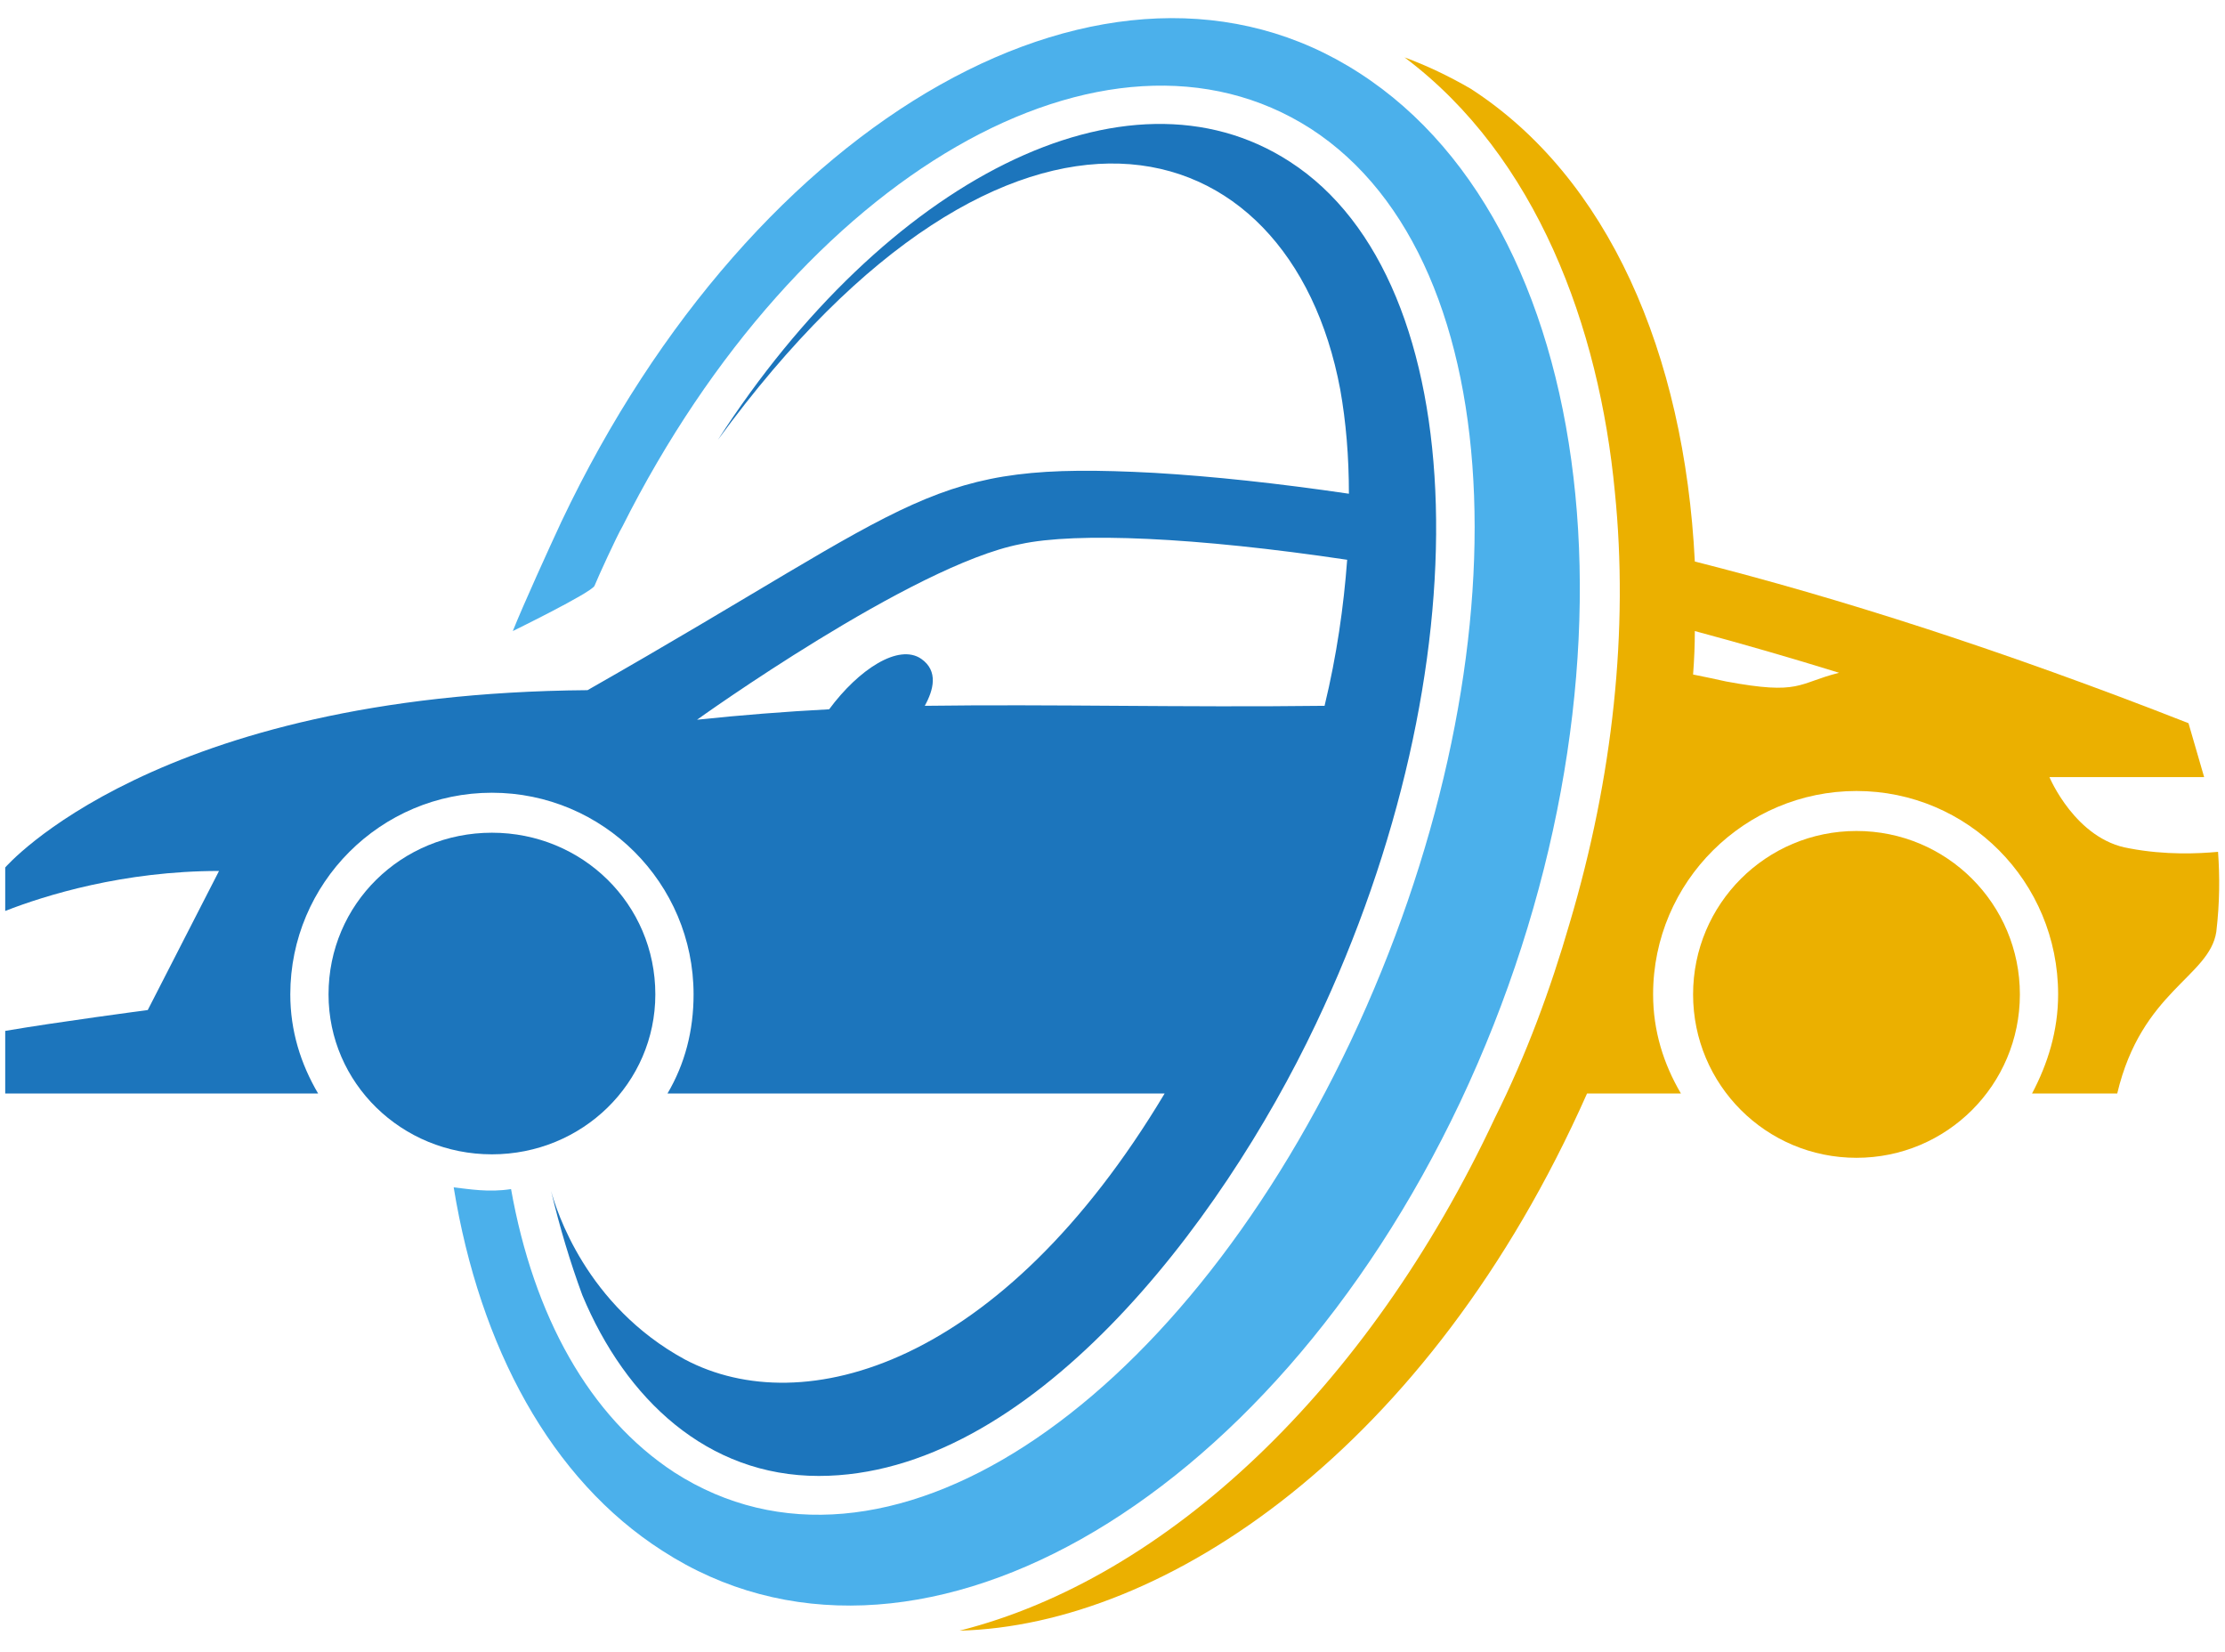
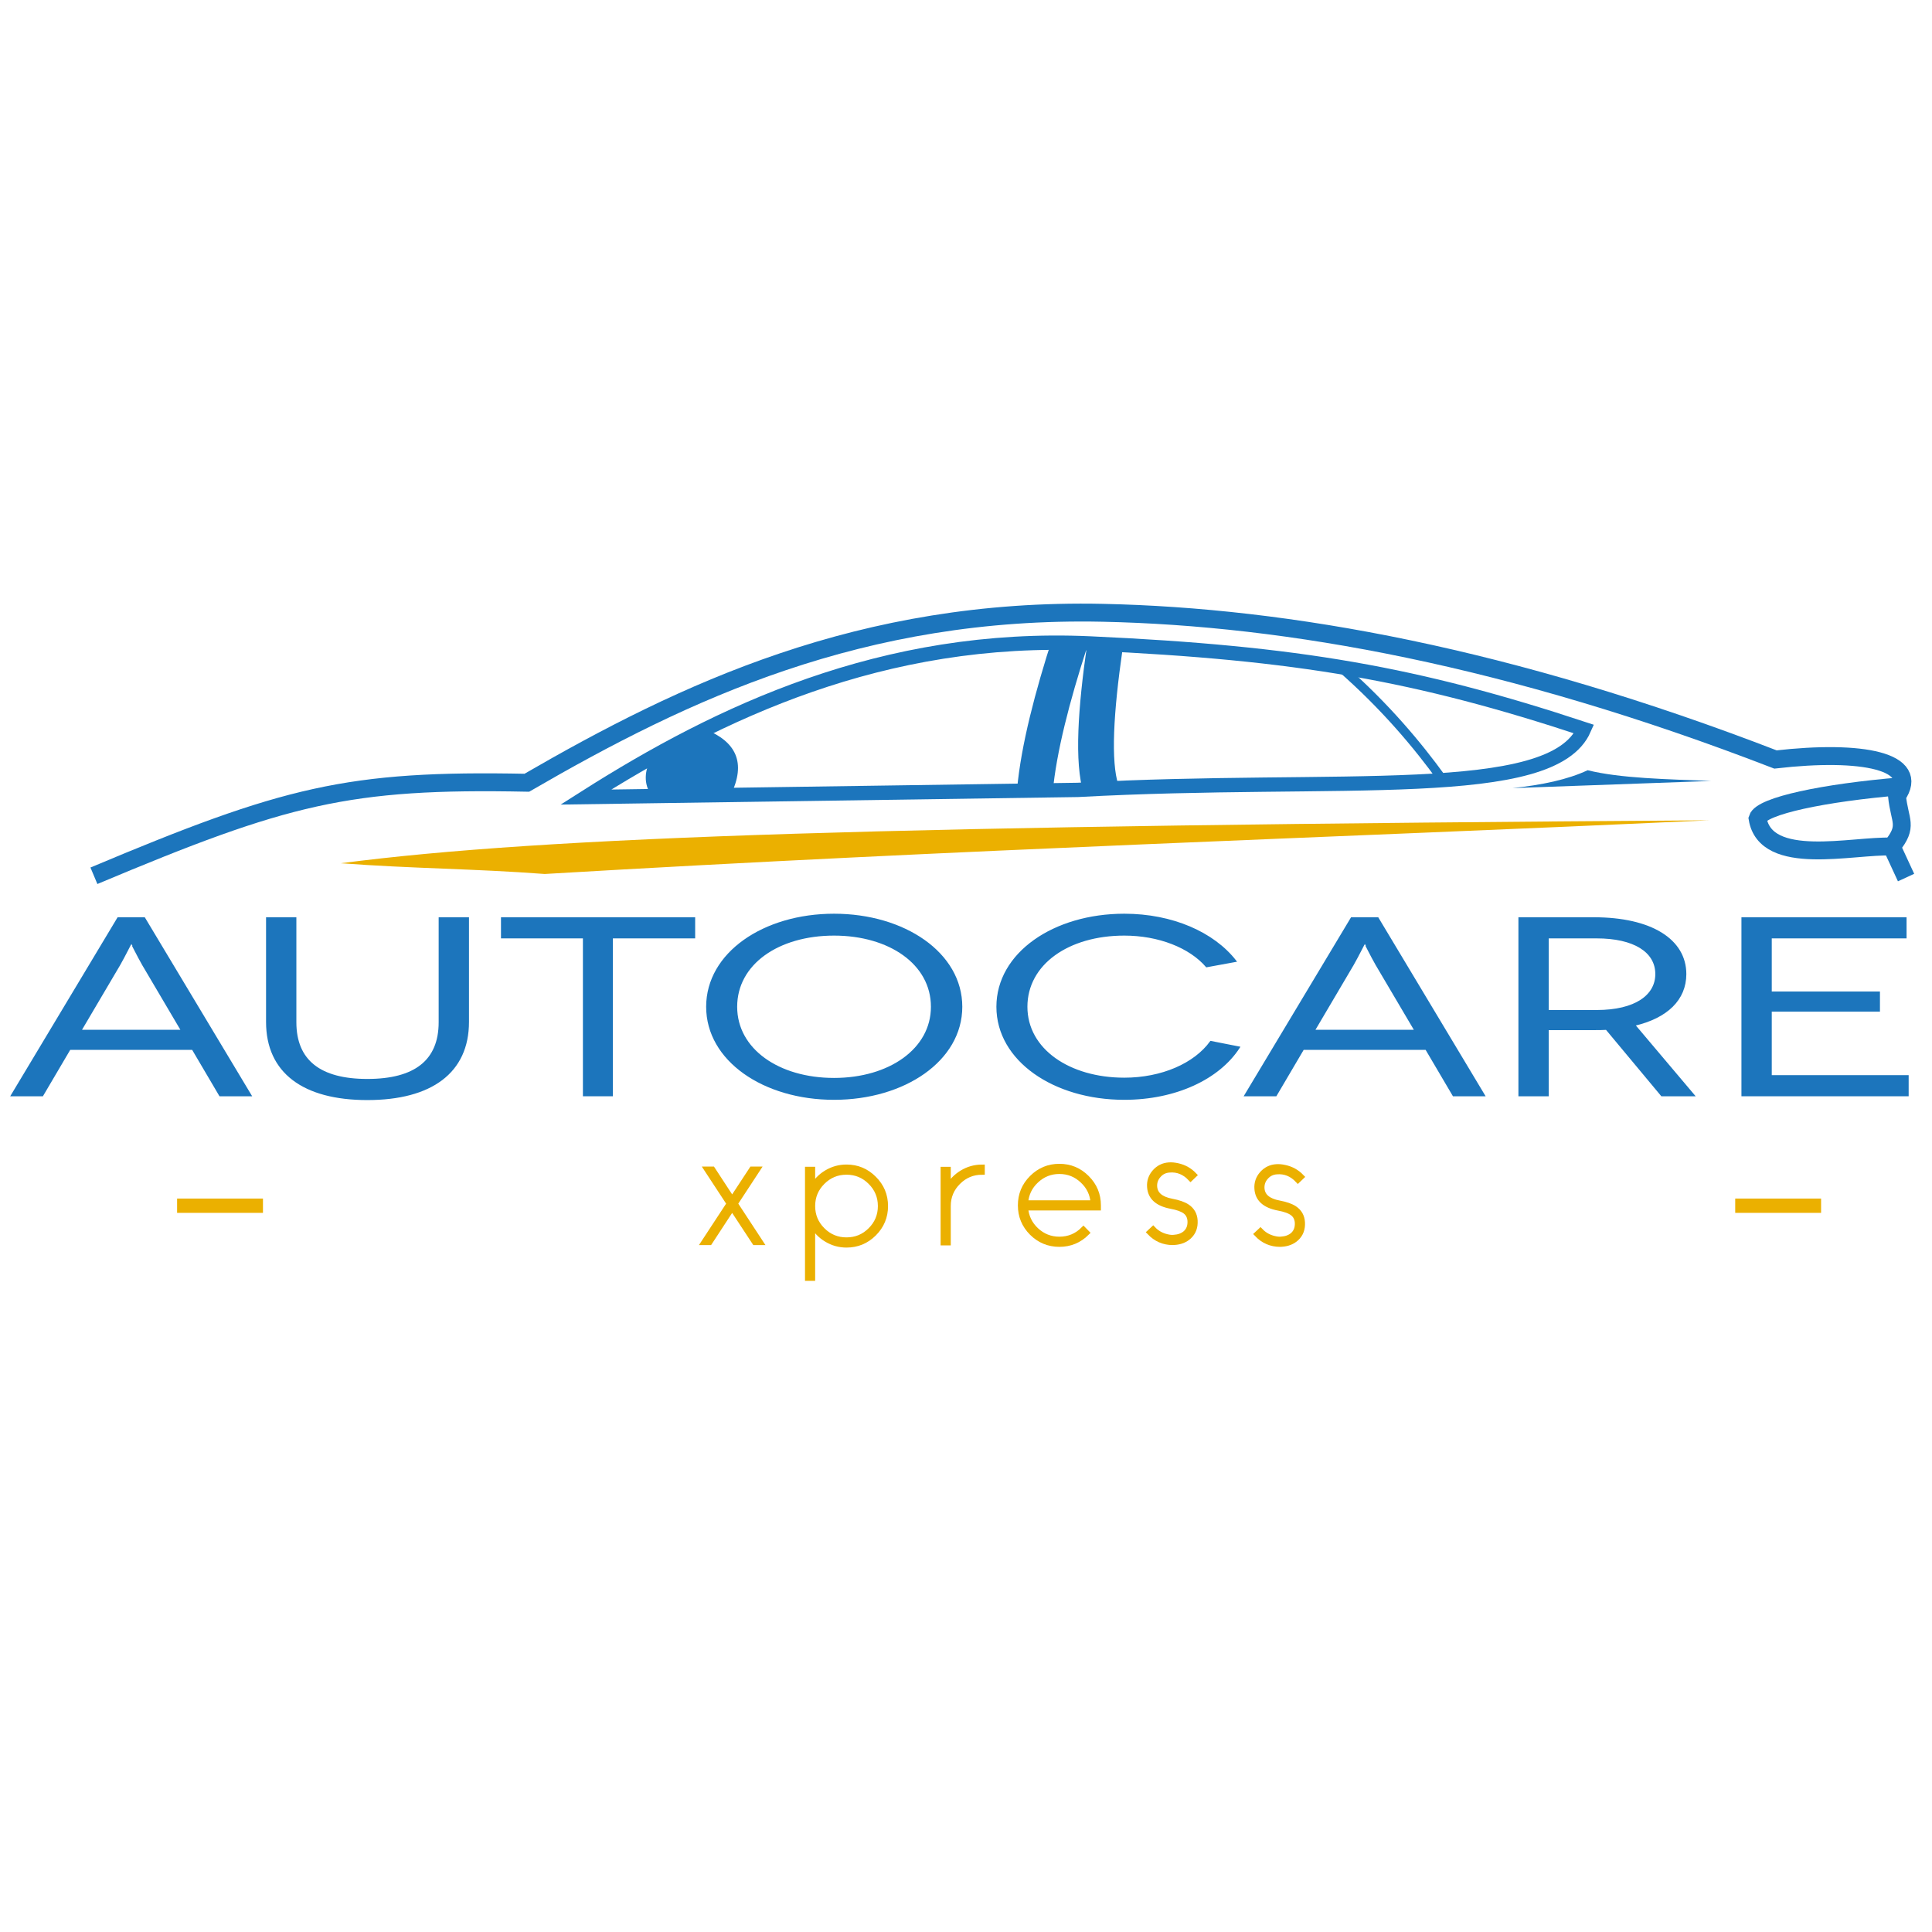
- <svg xmlns="http://www.w3.org/2000/svg" version="1.2" viewBox="0 0 128 95" width="128" height="95">
-   <style>
- 		.s0 { fill: #4bb0eb } 
- 		.s1 { fill: #1c75bc } 
- 		.s2 { fill: #ebb000 } 
- 	</style>
-   <g id="&lt;Group&gt;">
-     <path id="&lt;Path&gt;" class="s0" d="m78.2 4.2c-14.2-9.2-34.8 2.4-45.9 25.8-0.7 1.5-2.2 4.8-2.8 6.3 0 0 4.5-2.2 4.7-2.6 0.2-0.5 1.3-2.9 1.6-3.4 10.2-20.3 27.9-30.4 39.6-22.9 11.9 7.7 12.4 31.1 2.3 52.5-10.1 21.3-26.9 32.5-38.9 24.8-4.9-3.2-8.1-9-9.4-16.3-1.3 0.2-2.4 0-3.3-0.1 1.5 9.2 5.6 16.8 12 20.9 14.2 9.2 34.8-2.4 45.9-25.8 11.1-23.5 8.5-50-5.8-59.2z" />
-     <g id="&lt;Group&gt;">
-       <path id="&lt;Path&gt;" class="s1" d="m28.3 66.4c-5.2 0-9.4-4.1-9.4-9.2 0-5.2 4.2-9.3 9.4-9.3 5.2 0 9.4 4.1 9.4 9.3 0 5.1-4.2 9.2-9.4 9.2z" />
-       <g id="&lt;Group&gt;">
-         <path id="&lt;Compound Path&gt;" fill-rule="evenodd" class="s1" d="m16.7 57.2c0 2.1 0.6 4 1.6 5.7h-18v-3.6c2.9-0.5 8.2-1.2 8.2-1.2l4.1-8c-5.5 0-10 1.4-12.3 2.3v-2.5c0 0 8.6-10 33.5-10.2 19.5-11.1 19.5-13.2 32.6-12.5 3.4 0.2 7.1 0.6 11.2 1.2q0-3.2-0.5-6c-2.9-15.5-19-20.1-35.8 2.9 9.6-14.9 23.5-22.1 32.9-16 10.7 6.9 11.2 29.2 1.5 49.6-5.5 11.6-16.5 26-28.6 26-6.4 0-11.1-4.4-13.6-10.4-0.7-1.9-1.3-3.9-1.8-6 0.3 1.1 2 6.6 7.7 9.7 6.8 3.6 18.2 0.4 27.6-15.3h-28.6c1-1.7 1.5-3.6 1.5-5.7 0-6.4-5.2-11.6-11.6-11.6-6.4 0-11.6 5.2-11.6 11.6zm23.4-15.8q3.8-0.4 7.6-0.6c1.7-2.3 4-3.8 5.3-2.9 1 0.7 0.7 1.8 0.2 2.7 7.3-0.1 14.8 0.1 23 0 0.7-2.9 1.1-5.7 1.3-8.4-8.7-1.3-15.6-1.6-18.8-0.9-6.2 1.2-18.6 10.1-18.6 10.1z" />
+ <svg xmlns="http://www.w3.org/2000/svg" xml:space="preserve" width="91.44mm" height="91.44mm" version="1.1" style="shape-rendering:geometricPrecision; text-rendering:geometricPrecision; image-rendering:optimizeQuality; fill-rule:evenodd; clip-rule:evenodd" viewBox="0 0 9144 9144">
+   <defs>
+     <style type="text/css">
+    
+     .str0 {stroke:#1C75BC;stroke-width:84.67;stroke-miterlimit:22.926}
+     .str2 {stroke:#1C75BC;stroke-width:169.33;stroke-miterlimit:22.926}
+     .str1 {stroke:#1C75BC;stroke-width:67.73;stroke-miterlimit:22.926}
+     .str6 {stroke:#EBB000;stroke-width:67.73;stroke-miterlimit:22.926}
+     .str3 {stroke:#1C75BC;stroke-width:42.33;stroke-miterlimit:22.926}
+     .str5 {stroke:#EBB000;stroke-width:25.4;stroke-miterlimit:22.926}
+     .str4 {stroke:#1C75BC;stroke-width:7.62;stroke-miterlimit:22.926}
+     .fil0 {fill:none}
+     .fil4 {fill:none;fill-rule:nonzero}
+     .fil1 {fill:#1C75BC}
+     .fil2 {fill:#EBB000}
+     .fil3 {fill:#1C75BC;fill-rule:nonzero}
+     .fil5 {fill:#EBB000;fill-rule:nonzero}
+    
+   </style>
+   </defs>
+   <g id="Layer_x0020_1">
+     <g id="_2238485135376">
+       <g>
+         <g>
+           <path class="fil0 str0" d="M444.5 4144.94c905.93,-381 1202.27,-457.2 2048.93,-440.27 745.07,-431.8 1582.4,-828.53 2726.27,-804.33 875.12,18.51 1924.34,207.76 3183.47,694.26 411.3,-47.26 689.79,8.55 574.96,172.37 12.71,122.14 55.56,140.46 -24.69,239.78l67.79 146.65" />
+           <path class="fil0 str0" d="M8953.44 4006.75c-185.09,-7.12 -596.29,99.2 -634.94,-132.75 18.94,-59.66 311.7,-122.2 682.52,-152.88" />
+           <path class="fil0 str1" d="M2772.83 3772.4c626.54,-397.93 1404.66,-771.88 2388.01,-726.97 983.35,44.91 1543.51,143.31 2336.39,405.24 -152.4,347.13 -1159.93,220.13 -2396.06,287.87l-2328.34 33.86z" />
+           <path class="fil0 str2" d="M5063.96 3038.77c-83.38,257.92 -147.49,503.45 -165.83,702.73" />
+           <path class="fil0 str2" d="M5229.25 3060.63c-43.34,301.08 -58.99,545.87 -18.03,675.56" />
+           <path class="fil0 str3" d="M6344.17 3157.28c211.96,185.1 367.02,371.86 479.97,527.93" />
+           <path class="fil1" d="M3082.26 3586.64c-31.48,61.3 -38.45,121.93 2.64,181.23l373.51 -5.43c74.54,-152.45 25.48,-252.3 -120.87,-310.78l-255.28 134.98z" />
+         </g>
+         <path class="fil1" d="M7158.57 3730.07l939.8 -33.87c-208.17,-8.3 -429.93,-12.25 -584.2,-50.8 -94.27,44.44 -217.03,69.85 -355.6,84.67z" />
+         <path class="fil2" d="M1612.9 4085.67c338.67,25.4 626.53,25.4 965.2,50.8 2006.6,-118.53 3674.53,-169.33 5511.8,-254 -3877.74,25.4 -5503.34,76.2 -6477,203.2z" />
+         <path class="fil3" d="M1040.99 5184.75l145.82 0 -503.75 -839.61 -124.28 0 -503.75 839.61 145.82 0 129.26 -219.5 581.62 0 129.26 219.5zm-659.52 -307.06l183.94 -311.85c24.85,-43.18 53.02,-101.95 54.68,-101.95l1.66 0c1.66,0 29.83,58.77 54.68,101.95l183.94 311.85 -478.9 0z" />
+         <path id="_1" class="fil3" d="M2079.96 4345.14l0 492.97c0,182.32 -115.99,272.27 -341.35,272.27 -223.71,0 -339.71,-89.95 -339.71,-272.27l0 -492.97 -135.87 0 0 491.77c0,237.49 172.33,365.83 475.58,365.83 303.25,0 477.24,-128.34 477.24,-365.83l0 -491.77 -135.89 0z" />
+         <polygon id="_2" class="fil3" points="2374.93,4345.14 2374.93,4437.5 2762.69,4437.5 2762.69,5184.75 2896.9,5184.75 2896.9,4437.5 3286.32,4437.5 3286.32,4345.14 " />
+         <path id="_3" class="fil3" d="M3345.97 4764.95c0,253.08 268.43,436.59 601.51,436.59 333.07,0 603.17,-183.51 603.17,-436.59 0,-253.09 -270.1,-436.6 -603.17,-436.6 -333.08,0 -601.51,183.51 -601.51,436.6zm139.19 0c0,-203.91 198.84,-340.64 462.32,-340.64 261.81,0 462.33,136.73 462.33,340.64 0,201.5 -200.52,340.64 -462.33,340.64 -263.48,0 -462.32,-139.14 -462.32,-340.64z" />
+         <path id="_4" class="fil3" d="M5848.14 4549.05c-104.39,-134.34 -299.92,-220.7 -526.95,-220.7 -333.07,0 -601.5,183.51 -601.5,436.6 0,253.08 268.43,436.59 601.5,436.59 241.94,0 447.41,-95.95 543.52,-244.68l-134.23 -26.39c-76.21,105.55 -231.98,173.92 -409.29,173.92 -260.16,0 -462.32,-136.74 -462.32,-339.44 0,-202.71 197.19,-340.64 462.32,-340.64 162.4,0 309.88,57.57 389.41,149.93l137.54 -25.19z" />
+         <path id="_5" class="fil3" d="M6878.84 5184.75l145.83 0 -503.75 -839.61 -124.29 0 -503.75 839.61 145.83 0 129.25 -219.5 581.63 0 129.25 219.5zm-659.51 -307.06l183.93 -311.85c24.86,-43.18 53.03,-101.95 54.69,-101.95l1.65 0c1.66,0 29.83,58.77 54.68,101.95l183.94 311.85 -478.89 0z" />
+         <path id="_6" class="fil3" d="M8017.24 5184.75l-281.71 -333.44c154.11,-35.99 241.94,-121.15 241.94,-241.09 0,-161.93 -162.39,-265.08 -434.15,-265.08l-352.95 0 0 839.61 135.87 0 0 -313.05 217.08 0c19.88,0 41.42,0 59.66,-1.2l261.81 314.25 152.45 0zm-691 -400.61l0 -346.64 230.33 0c177.31,0 281.71,65.97 281.71,172.72 0,100.75 -96.12,173.92 -281.71,173.92l-230.33 0z" />
+         <polygon id="_7" class="fil3" points="8381.79,5092.39 8381.79,4784.14 8893.83,4784.14 8893.83,4696.58 8381.79,4696.58 8381.79,4437.5 9019.77,4437.5 9019.77,4345.14 8245.91,4345.14 8245.91,5184.75 9029.7,5184.75 9029.7,5092.39 " />
+         <path id="_8" class="fil4 str4" d="M1040.99 5184.75l145.82 0 -503.75 -839.61 -124.28 0 -503.75 839.61 145.82 0 129.26 -219.5 581.62 0 129.26 219.5zm-659.52 -307.06l183.94 -311.85c24.85,-43.18 53.02,-101.95 54.68,-101.95l1.66 0c1.66,0 29.83,58.77 54.68,101.95l183.94 311.85 -478.9 0z" />
+         <path id="_9" class="fil4 str4" d="M2079.96 4345.14l0 492.97c0,182.32 -115.99,272.27 -341.35,272.27 -223.71,0 -339.71,-89.95 -339.71,-272.27l0 -492.97 -135.87 0 0 491.77c0,237.49 172.33,365.83 475.58,365.83 303.25,0 477.24,-128.34 477.24,-365.83l0 -491.77 -135.89 0z" />
+         <polygon id="_10" class="fil4 str4" points="2374.93,4345.14 2374.93,4437.5 2762.69,4437.5 2762.69,5184.75 2896.9,5184.75 2896.9,4437.5 3286.32,4437.5 3286.32,4345.14 " />
+         <path id="_11" class="fil4 str4" d="M3345.97 4764.95c0,253.08 268.43,436.59 601.51,436.59 333.07,0 603.17,-183.51 603.17,-436.59 0,-253.09 -270.1,-436.6 -603.17,-436.6 -333.08,0 -601.51,183.51 -601.51,436.6zm139.19 0c0,-203.91 198.84,-340.64 462.32,-340.64 261.81,0 462.33,136.73 462.33,340.64 0,201.5 -200.52,340.64 -462.33,340.64 -263.48,0 -462.32,-139.14 -462.32,-340.64z" />
+         <path id="_12" class="fil4 str4" d="M5848.14 4549.05c-104.39,-134.34 -299.92,-220.7 -526.95,-220.7 -333.07,0 -601.5,183.51 -601.5,436.6 0,253.08 268.43,436.59 601.5,436.59 241.94,0 447.41,-95.95 543.52,-244.68l-134.23 -26.39c-76.21,105.55 -231.98,173.92 -409.29,173.92 -260.16,0 -462.32,-136.74 -462.32,-339.44 0,-202.71 197.19,-340.64 462.32,-340.64 162.4,0 309.88,57.57 389.41,149.93l137.54 -25.19z" />
+         <path id="_13" class="fil4 str4" d="M6878.84 5184.75l145.83 0 -503.75 -839.61 -124.29 0 -503.75 839.61 145.83 0 129.25 -219.5 581.63 0 129.25 219.5zm-659.51 -307.06l183.93 -311.85c24.86,-43.18 53.03,-101.95 54.69,-101.95l1.65 0c1.66,0 29.83,58.77 54.68,101.95l183.94 311.85 -478.89 0z" />
+         <path id="_14" class="fil4 str4" d="M8017.24 5184.75l-281.71 -333.44c154.11,-35.99 241.94,-121.15 241.94,-241.09 0,-161.93 -162.39,-265.08 -434.15,-265.08l-352.95 0 0 839.61 135.87 0 0 -313.05 217.08 0c19.88,0 41.42,0 59.66,-1.2l261.81 314.25 152.45 0zm-691 -400.61l0 -346.64 230.33 0c177.31,0 281.71,65.97 281.71,172.72 0,100.75 -96.12,173.92 -281.71,173.92l-230.33 0z" />
+         <polygon id="_15" class="fil4 str4" points="8381.79,5092.39 8381.79,4784.14 8893.83,4784.14 8893.83,4696.58 8381.79,4696.58 8381.79,4437.5 9019.77,4437.5 9019.77,4345.14 8245.91,4345.14 8245.91,5184.75 9029.7,5184.75 9029.7,5092.39 " />
      </g>
-     </g>
-     <g id="&lt;Group&gt;">
-       <path id="&lt;Path&gt;" class="s2" d="m106.8 66.6c-5.2 0-9.4-4.2-9.4-9.4 0-5.2 4.2-9.4 9.4-9.4 5.2 0 9.4 4.2 9.4 9.4 0 5.2-4.2 9.4-9.4 9.4z" />
-       <path id="&lt;Compound Path&gt;" fill-rule="evenodd" class="s2" d="m127.5 53.6c-0.4 2.6-4.3 3.4-5.7 9.3-8.7 0-1.1 0-4.9 0 0.9-1.7 1.5-3.6 1.5-5.7 0-6.5-5.2-11.7-11.6-11.7-6.4 0-11.7 5.2-11.7 11.7 0 2.1 0.6 4 1.6 5.7-1.4 0 1.8 0-5.4 0-9.1 20.5-24.3 30.6-36.1 30.9 11.9-3 23.5-13.9 30.8-29.5 1.8-3.6 3.2-7.4 4.3-11.2 2.5-8.4 3.4-16.9 2.6-24.8-0.9-9.5-4.5-19.3-12.1-25q1.9 0.7 3.8 1.8c7.9 5.1 12.3 15.2 12.9 27.2 8.3 2.1 17.7 5.1 28.4 9.3q0.5 1.7 0.9 3.1h-8.9c0 0 1.5 3.6 4.6 4.1 2.1 0.4 4 0.3 5.1 0.2 0.1 1.4 0.1 2.9-0.1 4.6zm-21.7-14.9q-4.2-1.3-8.3-2.4 0 1.2-0.1 2.5 1 0.2 1.9 0.4c4.3 0.8 4.1 0.1 6.5-0.5z" />
+       <g>
+         <polygon class="fil5" points="3558.58,5533.88 3465.21,5676.16 3372.2,5533.88 3345.03,5533.88 3451.81,5696.74 3331.63,5880.07 3358.79,5880.07 3465.21,5717.44 3572.11,5880.07 3599.27,5880.07 3479.09,5696.74 3585.86,5533.88 " />
+         <polygon id="_1_0" class="fil4 str5" points="3558.58,5533.88 3465.21,5676.16 3372.2,5533.88 3345.03,5533.88 3451.81,5696.74 3331.63,5880.07 3358.79,5880.07 3465.21,5717.44 3572.11,5880.07 3599.27,5880.07 3479.09,5696.74 3585.86,5533.88 " />
+         <path class="fil5" d="M3845.39 5708.27c0,-44.57 15.76,-82.55 47.27,-113.95 31.4,-31.51 69.38,-47.27 113.72,-47.27 44.57,0 82.55,15.76 113.95,47.27 31.51,31.4 47.27,69.38 47.27,113.95 0,44.33 -15.76,82.32 -47.27,113.71 -31.4,31.52 -69.38,47.16 -113.95,47.16 -44.34,0 -82.32,-15.64 -113.72,-47.16 -31.51,-31.39 -47.27,-69.38 -47.27,-113.71zm-22.69 -173.21l0 514.35 22.69 0 0 -252.94c15.88,28.92 37.98,51.97 66.21,68.9 29.16,17.76 60.79,26.58 94.78,26.58 50.68,0 93.95,-17.99 129.82,-53.74 36.1,-36.1 54.09,-79.37 54.09,-129.94 0,-50.68 -17.99,-94.07 -54.09,-129.82 -35.87,-36.1 -79.14,-54.1 -129.82,-54.1 -33.99,0 -65.62,8.82 -94.78,26.46 -28.23,17.05 -50.33,39.98 -66.21,68.91l0 -84.66 -22.69 0z" />
+         <path id="_1_1" class="fil4 str5" d="M3845.39 5708.27c0,-44.57 15.76,-82.55 47.27,-113.95 31.4,-31.51 69.38,-47.27 113.72,-47.27 44.57,0 82.55,15.76 113.95,47.27 31.51,31.4 47.27,69.38 47.27,113.95 0,44.33 -15.76,82.32 -47.27,113.71 -31.4,31.52 -69.38,47.16 -113.95,47.16 -44.34,0 -82.32,-15.64 -113.72,-47.16 -31.51,-31.39 -47.27,-69.38 -47.27,-113.71zm-22.69 -173.21l0 514.35 22.69 0 0 -252.94c15.88,28.92 37.98,51.97 66.21,68.9 29.16,17.76 60.79,26.58 94.78,26.58 50.68,0 93.95,-17.99 129.82,-53.74 36.1,-36.1 54.09,-79.37 54.09,-129.94 0,-50.68 -17.99,-94.07 -54.09,-129.82 -35.87,-36.1 -79.14,-54.1 -129.82,-54.1 -33.99,0 -65.62,8.82 -94.78,26.46 -28.23,17.05 -50.33,39.98 -66.21,68.91l0 -84.66 -22.69 0z" />
+         <path class="fil5" d="M4487.21 5535.17l-22.69 0 0 346.55 22.69 0 0 -173.69c0,-44.33 15.76,-82.19 47.27,-113.59 31.4,-31.52 69.38,-47.27 113.72,-47.27l0 -22.7c-33.99,0 -65.62,8.82 -94.78,26.46 -28.23,17.05 -50.33,39.98 -66.21,68.91l0 -84.67z" />
+         <path id="_1_2" class="fil4 str5" d="M4487.21 5535.17l-22.69 0 0 346.55 22.69 0 0 -173.69c0,-44.33 15.76,-82.19 47.27,-113.59 31.4,-31.52 69.38,-47.27 113.72,-47.27l0 -22.7c-33.99,0 -65.62,8.82 -94.78,26.46 -28.23,17.05 -50.33,39.98 -66.21,68.91l0 -84.67z" />
+         <path class="fil5" d="M4853.27 5693.57c3.06,-42.1 19.88,-77.5 50.69,-106.19 31.04,-29.16 67.61,-43.74 109.95,-43.74 42.45,0 79.02,14.58 109.83,43.74 31.04,28.69 47.86,64.09 50.68,106.19l-321.15 0zm344.55 11.29c0,-50.69 -17.99,-93.96 -54.09,-129.83 -35.87,-36.1 -79.14,-54.09 -129.82,-54.09 -50.57,0 -93.84,17.99 -129.94,54.09 -35.87,35.87 -53.74,79.14 -53.74,129.83 0,50.56 17.87,93.84 53.74,129.94 36.1,35.75 79.37,53.74 129.94,53.74 50.68,0 93.95,-17.99 129.82,-53.74l-15.87 -16.23c-31.4,31.52 -69.38,47.27 -113.95,47.27 -42.34,0 -78.91,-14.58 -109.95,-43.51 -30.81,-28.92 -47.63,-64.32 -50.69,-106.07l344.55 0 0 -11.4z" />
+         <path id="_1_3" class="fil4 str5" d="M4853.27 5693.57c3.06,-42.1 19.88,-77.5 50.69,-106.19 31.04,-29.16 67.61,-43.74 109.95,-43.74 42.45,0 79.02,14.58 109.83,43.74 31.04,28.69 47.86,64.09 50.68,106.19l-321.15 0zm344.55 11.29c0,-50.69 -17.99,-93.96 -54.09,-129.83 -35.87,-36.1 -79.14,-54.09 -129.82,-54.09 -50.57,0 -93.84,17.99 -129.94,54.09 -35.87,35.87 -53.74,79.14 -53.74,129.83 0,50.56 17.87,93.84 53.74,129.94 36.1,35.75 79.37,53.74 129.94,53.74 50.68,0 93.95,-17.99 129.82,-53.74l-15.87 -16.23c-31.4,31.52 -69.38,47.27 -113.95,47.27 -42.34,0 -78.91,-14.58 -109.95,-43.51 -30.81,-28.92 -47.63,-64.32 -50.69,-106.07l344.55 0 0 -11.4z" />
+         <path class="fil5" d="M5550.6 5880.07c-43.04,0 -79.49,-15.88 -109.59,-47.51l16.58 -15.52c17.64,18.58 39.27,30.81 64.79,36.8 13.29,3.3 24.46,4.24 33.4,3.18 22.46,-1.41 40.69,-8.11 54.8,-19.99 16.22,-14.23 23.75,-33.99 22.34,-59.27 -1.41,-19.05 -8.94,-33.86 -22.7,-44.45 -14.11,-10.82 -36.8,-19.05 -68.2,-24.81 -63.85,-12.23 -97.37,-42.45 -100.31,-91.02 -1.88,-26.81 6.23,-50.33 24.11,-70.55 17.87,-19.99 40.22,-30.93 66.79,-32.69 12,-0.95 25.75,0.23 41.39,3.76 30.58,6.82 56.33,21.28 77.5,43.39l-16.58 15.88c-28.69,-30.34 -62.21,-43.75 -100.54,-40.34 -20.7,1.41 -37.75,9.76 -51.27,25.17 -13.88,15.4 -20.11,33.27 -19.06,53.74 2.36,36.92 29.64,60.32 82.09,70.2 31.86,6 56.09,14.46 72.67,25.52 22.69,15.17 35.04,36.8 36.8,64.79 1.89,31.52 -7.52,56.68 -28.22,75.85 -18.11,16.7 -41.39,25.87 -69.97,27.52 -1.76,0.23 -4.11,0.35 -6.82,0.35z" />
+         <path id="_1_4" class="fil4 str5" d="M5550.6 5880.07c-43.04,0 -79.49,-15.88 -109.59,-47.51l16.58 -15.52c17.64,18.58 39.27,30.81 64.79,36.8 13.29,3.3 24.46,4.24 33.4,3.18 22.46,-1.41 40.69,-8.11 54.8,-19.99 16.22,-14.23 23.75,-33.99 22.34,-59.27 -1.41,-19.05 -8.94,-33.86 -22.7,-44.45 -14.11,-10.82 -36.8,-19.05 -68.2,-24.81 -63.85,-12.23 -97.37,-42.45 -100.31,-91.02 -1.88,-26.81 6.23,-50.33 24.11,-70.55 17.87,-19.99 40.22,-30.93 66.79,-32.69 12,-0.95 25.75,0.23 41.39,3.76 30.58,6.82 56.33,21.28 77.5,43.39l-16.58 15.88c-28.69,-30.34 -62.21,-43.75 -100.54,-40.34 -20.7,1.41 -37.75,9.76 -51.27,25.17 -13.88,15.4 -20.11,33.27 -19.06,53.74 2.36,36.92 29.64,60.32 82.09,70.2 31.86,6 56.09,14.46 72.67,25.52 22.69,15.17 35.04,36.8 36.8,64.79 1.89,31.52 -7.52,56.68 -28.22,75.85 -18.11,16.7 -41.39,25.87 -69.97,27.52 -1.76,0.23 -4.11,0.35 -6.82,0.35z" />
+         <path class="fil5" d="M6058.6 5888.54c-43.04,0 -79.49,-15.88 -109.59,-47.51l16.58 -15.52c17.64,18.58 39.27,30.81 64.79,36.8 13.29,3.3 24.46,4.24 33.4,3.18 22.46,-1.41 40.69,-8.11 54.8,-19.99 16.22,-14.23 23.75,-33.99 22.34,-59.27 -1.41,-19.05 -8.94,-33.86 -22.7,-44.45 -14.11,-10.82 -36.8,-19.05 -68.2,-24.81 -63.85,-12.23 -97.37,-42.45 -100.31,-91.02 -1.88,-26.81 6.23,-50.33 24.11,-70.55 17.87,-19.99 40.22,-30.93 66.79,-32.69 12,-0.95 25.75,0.23 41.39,3.76 30.58,6.82 56.33,21.28 77.5,43.39l-16.58 15.88c-28.69,-30.34 -62.21,-43.75 -100.54,-40.34 -20.7,1.41 -37.75,9.76 -51.27,25.17 -13.88,15.4 -20.11,33.27 -19.06,53.74 2.36,36.92 29.64,60.32 82.09,70.2 31.86,6 56.09,14.46 72.67,25.52 22.69,15.17 35.04,36.8 36.8,64.79 1.89,31.52 -7.52,56.68 -28.22,75.85 -18.11,16.7 -41.39,25.87 -69.97,27.52 -1.76,0.23 -4.11,0.35 -6.82,0.35z" />
+         <path id="_1_5" class="fil4 str5" d="M6058.6 5888.54c-43.04,0 -79.49,-15.88 -109.59,-47.51l16.58 -15.52c17.64,18.58 39.27,30.81 64.79,36.8 13.29,3.3 24.46,4.24 33.4,3.18 22.46,-1.41 40.69,-8.11 54.8,-19.99 16.22,-14.23 23.75,-33.99 22.34,-59.27 -1.41,-19.05 -8.94,-33.86 -22.7,-44.45 -14.11,-10.82 -36.8,-19.05 -68.2,-24.81 -63.85,-12.23 -97.37,-42.45 -100.31,-91.02 -1.88,-26.81 6.23,-50.33 24.11,-70.55 17.87,-19.99 40.22,-30.93 66.79,-32.69 12,-0.95 25.75,0.23 41.39,3.76 30.58,6.82 56.33,21.28 77.5,43.39l-16.58 15.88c-28.69,-30.34 -62.21,-43.75 -100.54,-40.34 -20.7,1.41 -37.75,9.76 -51.27,25.17 -13.88,15.4 -20.11,33.27 -19.06,53.74 2.36,36.92 29.64,60.32 82.09,70.2 31.86,6 56.09,14.46 72.67,25.52 22.69,15.17 35.04,36.8 36.8,64.79 1.89,31.52 -7.52,56.68 -28.22,75.85 -18.11,16.7 -41.39,25.87 -69.97,27.52 -1.76,0.23 -4.11,0.35 -6.82,0.35z" />
+         <line class="fil0 str6" x1="8212.66" y1="5706.51" x2="8619.06" y2="5706.51" />
+         <line class="fil0 str6" x1="838.2" y1="5706.51" x2="1244.6" y2="5706.51" />
+       </g>
    </g>
  </g>
</svg>
